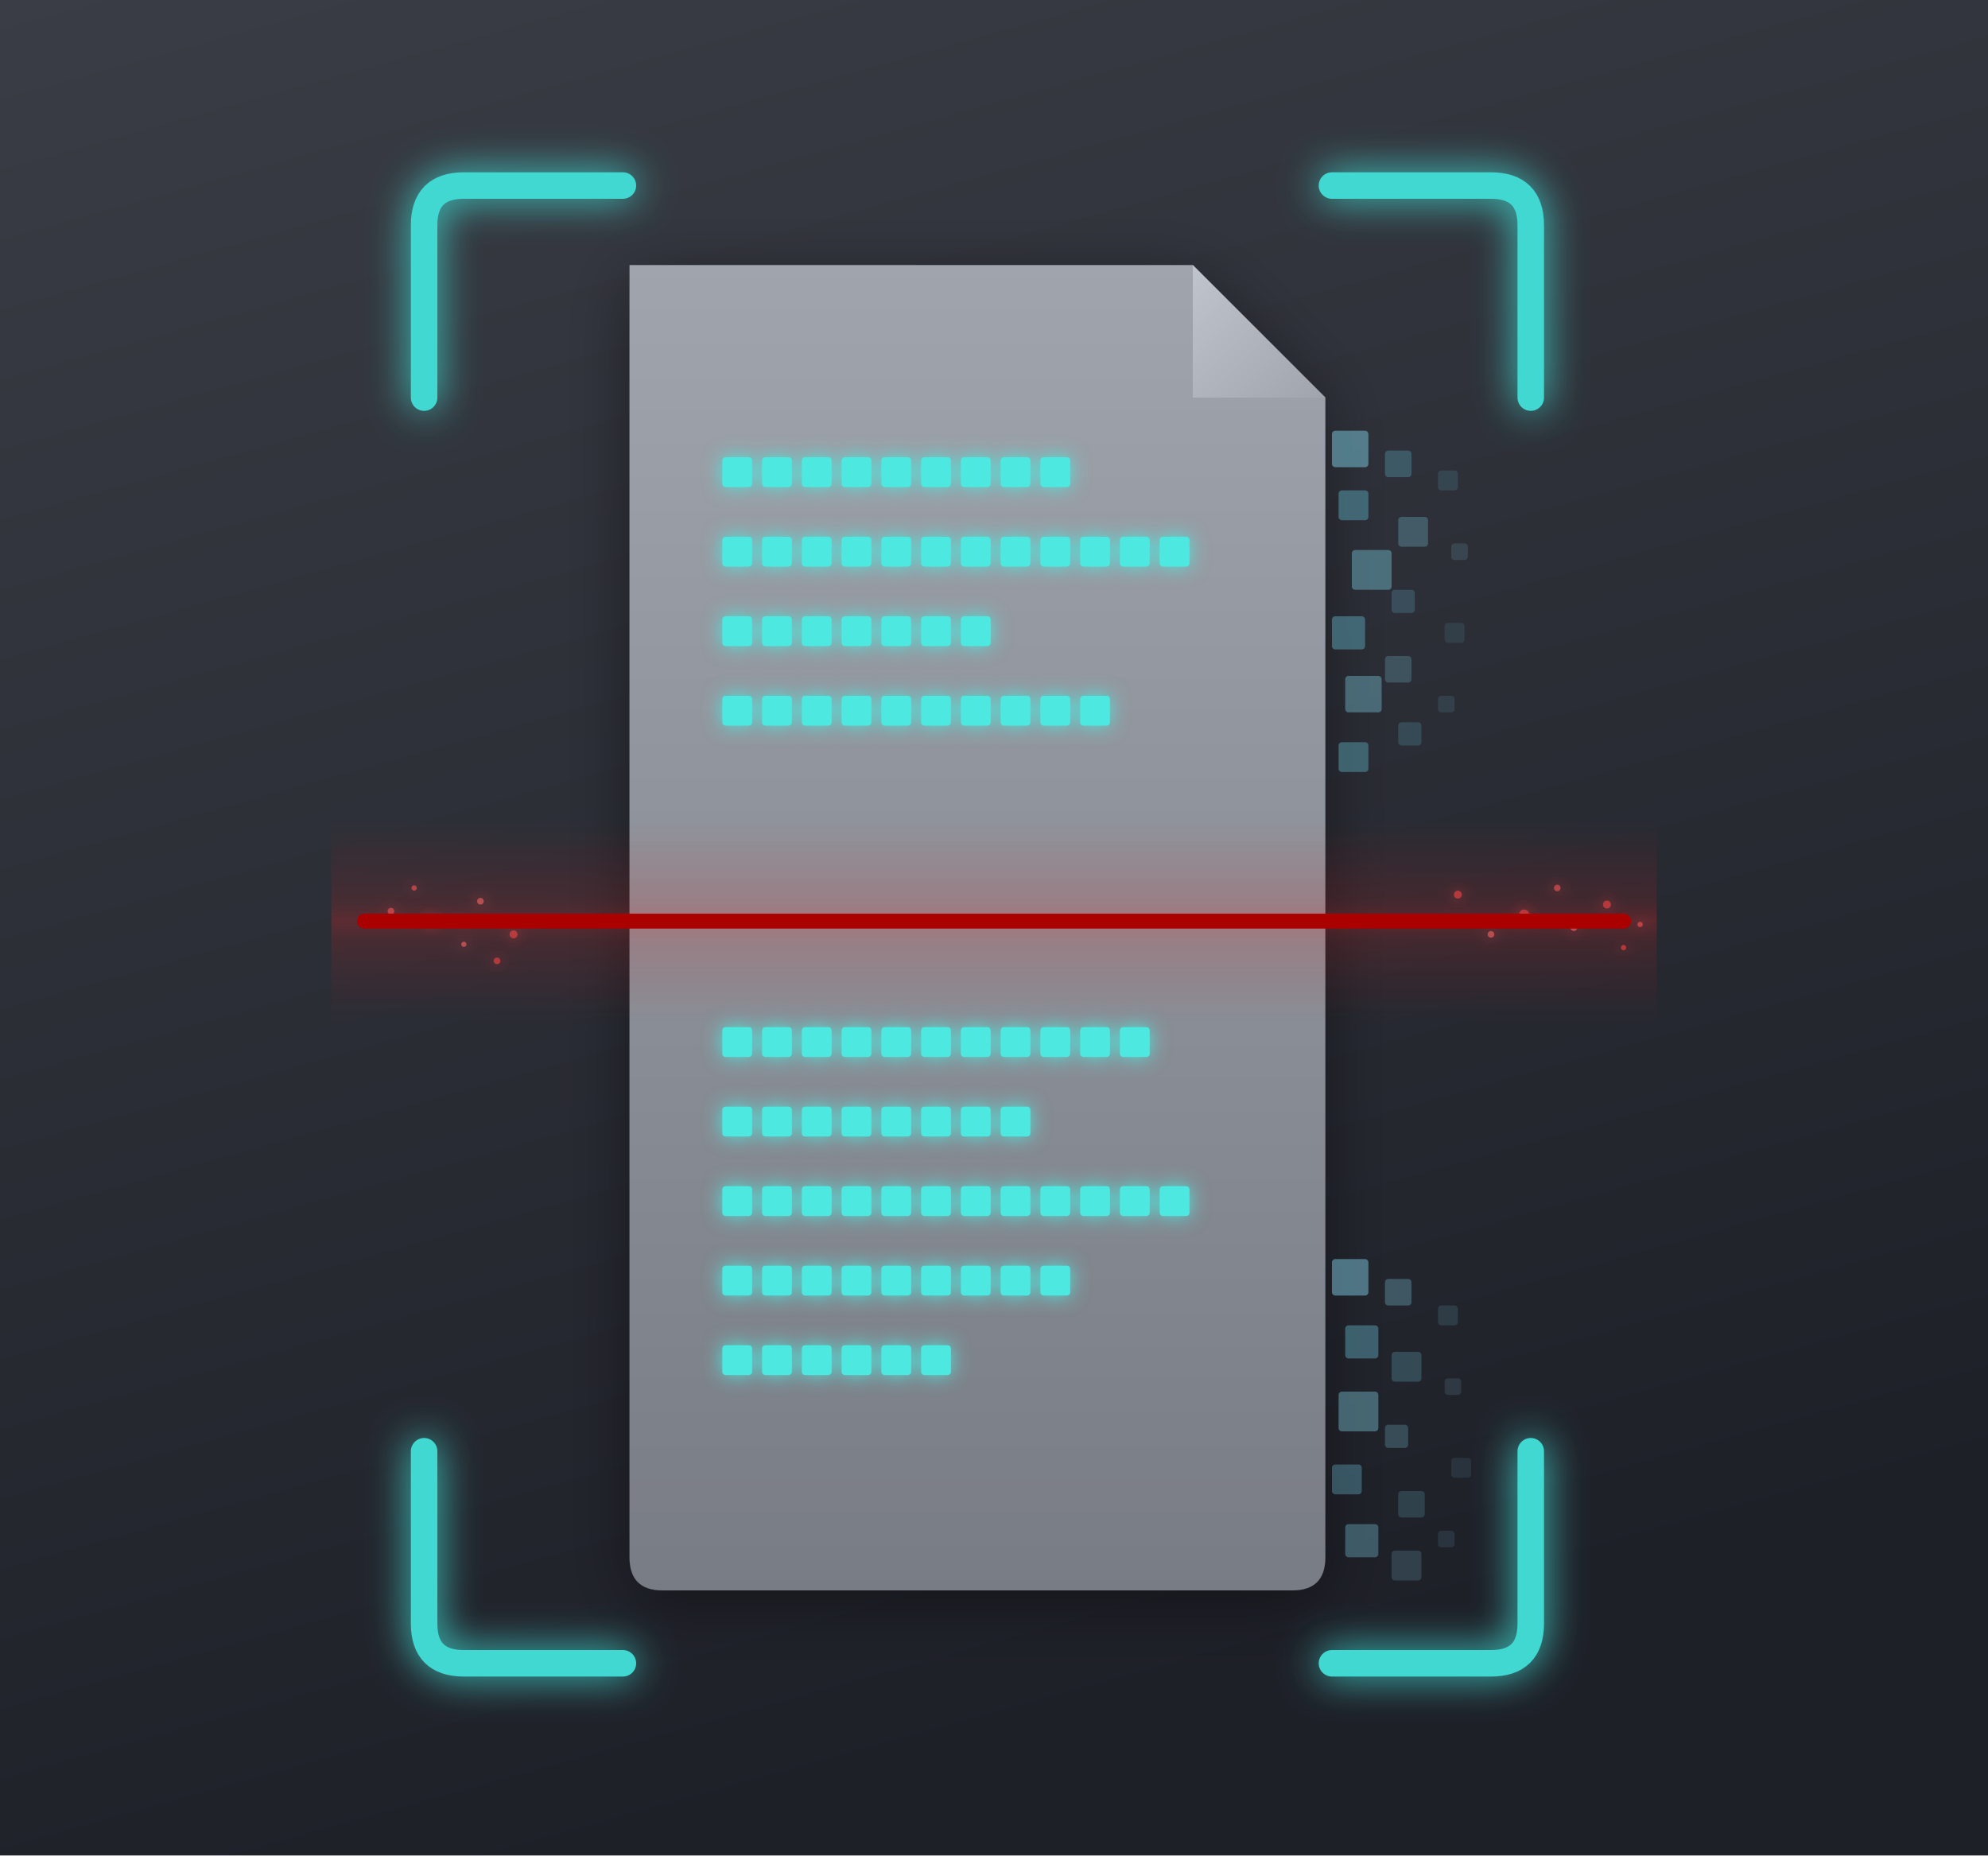
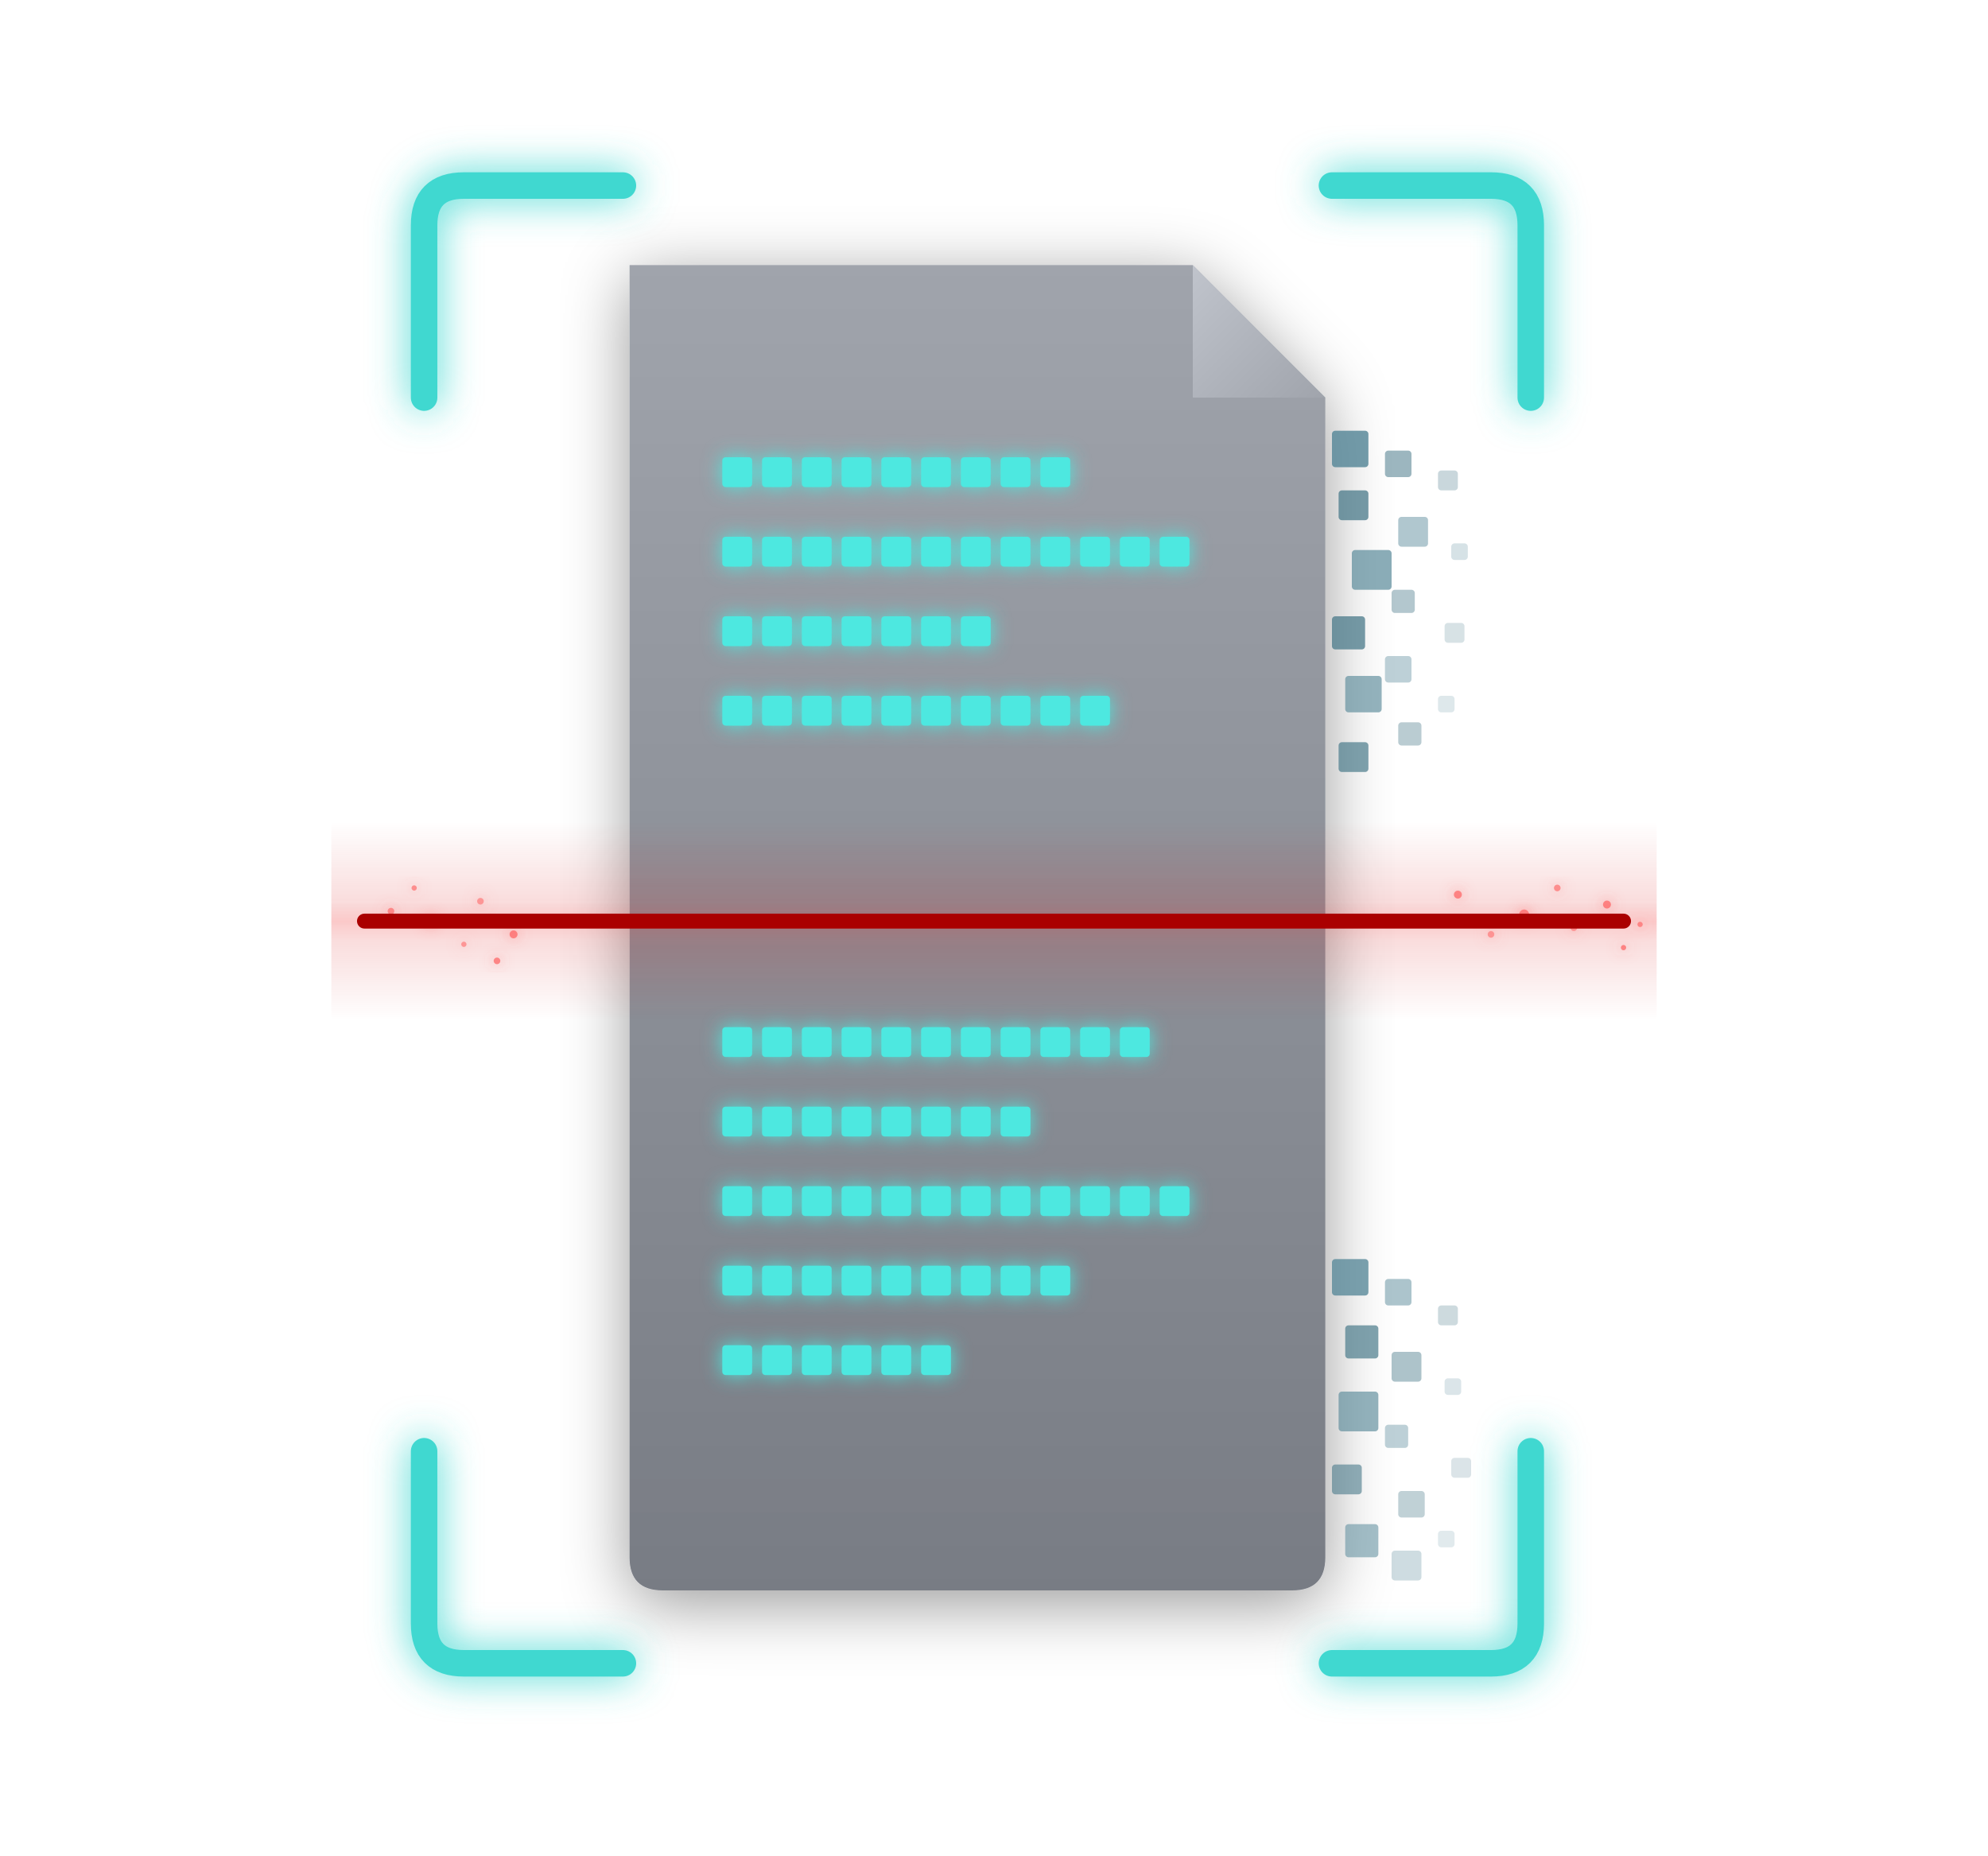
<svg xmlns="http://www.w3.org/2000/svg" viewBox="0 0 600 560" width="600" height="560">
  <defs>
    <linearGradient id="bgGrad" x1="0" y1="0" x2="0.3" y2="1">
      <stop offset="0%" stop-color="#3a3d45" />
      <stop offset="100%" stop-color="#1e2028" />
    </linearGradient>
    <linearGradient id="docGrad" x1="0" y1="0" x2="0" y2="1">
      <stop offset="0%" stop-color="#a0a4ac" />
      <stop offset="100%" stop-color="#787c84" />
    </linearGradient>
    <linearGradient id="foldGrad" x1="0" y1="0" x2="1" y2="1">
      <stop offset="0%" stop-color="#c0c4cc" />
      <stop offset="100%" stop-color="#a0a4ac" />
    </linearGradient>
    <linearGradient id="scanGlow" x1="0" y1="0" x2="0" y2="1">
      <stop offset="0%" stop-color="rgba(200,20,20,0)" />
      <stop offset="40%" stop-color="rgba(220,30,30,0.15)" />
      <stop offset="50%" stop-color="rgba(240,40,40,0.25)" />
      <stop offset="60%" stop-color="rgba(220,30,30,0.15)" />
      <stop offset="100%" stop-color="rgba(200,20,20,0)" />
    </linearGradient>
    <filter id="cyanGlow">
      <feGaussianBlur stdDeviation="6" result="blur" />
      <feMerge>
        <feMergeNode in="blur" />
        <feMergeNode in="SourceGraphic" />
      </feMerge>
    </filter>
    <filter id="pixelGlow">
      <feGaussianBlur stdDeviation="3" result="blur" />
      <feMerge>
        <feMergeNode in="blur" />
        <feMergeNode in="SourceGraphic" />
      </feMerge>
    </filter>
    <filter id="redGlow">
      <feGaussianBlur stdDeviation="5" result="blur" />
      <feMerge>
        <feMergeNode in="blur" />
        <feMergeNode in="SourceGraphic" />
      </feMerge>
    </filter>
    <filter id="docShadow">
      <feDropShadow dx="0" dy="4" stdDeviation="10" flood-color="#000" flood-opacity="0.4" />
    </filter>
    <filter id="particleGlow">
      <feGaussianBlur stdDeviation="2" result="blur" />
      <feMerge>
        <feMergeNode in="blur" />
        <feMergeNode in="SourceGraphic" />
      </feMerge>
    </filter>
  </defs>
-   <rect width="600" height="560" fill="url(#bgGrad)" />
  <g filter="url(#docShadow)">
    <path d="M 190,80 L 360,80 L 400,120 L 400,470 Q 400,480 390,480 L 200,480 Q 190,480 190,470 Z" fill="url(#docGrad)" />
    <path d="M 360,80 L 360,120 L 400,120 Z" fill="url(#foldGrad)" />
  </g>
  <g filter="url(#pixelGlow)">
    <rect x="218" y="138" width="9" height="9" fill="#4de8e0" rx="1" />
    <rect x="230" y="138" width="9" height="9" fill="#4de8e0" rx="1" />
    <rect x="242" y="138" width="9" height="9" fill="#4de8e0" rx="1" />
    <rect x="254" y="138" width="9" height="9" fill="#4de8e0" rx="1" />
    <rect x="266" y="138" width="9" height="9" fill="#4de8e0" rx="1" />
    <rect x="278" y="138" width="9" height="9" fill="#4de8e0" rx="1" />
    <rect x="290" y="138" width="9" height="9" fill="#4de8e0" rx="1" />
    <rect x="302" y="138" width="9" height="9" fill="#4de8e0" rx="1" />
    <rect x="314" y="138" width="9" height="9" fill="#4de8e0" rx="1" />
    <rect x="218" y="162" width="9" height="9" fill="#4de8e0" rx="1" />
    <rect x="230" y="162" width="9" height="9" fill="#4de8e0" rx="1" />
    <rect x="242" y="162" width="9" height="9" fill="#4de8e0" rx="1" />
    <rect x="254" y="162" width="9" height="9" fill="#4de8e0" rx="1" />
    <rect x="266" y="162" width="9" height="9" fill="#4de8e0" rx="1" />
    <rect x="278" y="162" width="9" height="9" fill="#4de8e0" rx="1" />
    <rect x="290" y="162" width="9" height="9" fill="#4de8e0" rx="1" />
    <rect x="302" y="162" width="9" height="9" fill="#4de8e0" rx="1" />
    <rect x="314" y="162" width="9" height="9" fill="#4de8e0" rx="1" />
    <rect x="326" y="162" width="9" height="9" fill="#4de8e0" rx="1" />
    <rect x="338" y="162" width="9" height="9" fill="#4de8e0" rx="1" />
    <rect x="350" y="162" width="9" height="9" fill="#4de8e0" rx="1" />
    <rect x="218" y="186" width="9" height="9" fill="#4de8e0" rx="1" />
    <rect x="230" y="186" width="9" height="9" fill="#4de8e0" rx="1" />
    <rect x="242" y="186" width="9" height="9" fill="#4de8e0" rx="1" />
    <rect x="254" y="186" width="9" height="9" fill="#4de8e0" rx="1" />
    <rect x="266" y="186" width="9" height="9" fill="#4de8e0" rx="1" />
    <rect x="278" y="186" width="9" height="9" fill="#4de8e0" rx="1" />
    <rect x="290" y="186" width="9" height="9" fill="#4de8e0" rx="1" />
    <rect x="218" y="210" width="9" height="9" fill="#4de8e0" rx="1" />
    <rect x="230" y="210" width="9" height="9" fill="#4de8e0" rx="1" />
    <rect x="242" y="210" width="9" height="9" fill="#4de8e0" rx="1" />
    <rect x="254" y="210" width="9" height="9" fill="#4de8e0" rx="1" />
    <rect x="266" y="210" width="9" height="9" fill="#4de8e0" rx="1" />
    <rect x="278" y="210" width="9" height="9" fill="#4de8e0" rx="1" />
    <rect x="290" y="210" width="9" height="9" fill="#4de8e0" rx="1" />
    <rect x="302" y="210" width="9" height="9" fill="#4de8e0" rx="1" />
    <rect x="314" y="210" width="9" height="9" fill="#4de8e0" rx="1" />
    <rect x="326" y="210" width="9" height="9" fill="#4de8e0" rx="1" />
    <rect x="218" y="310" width="9" height="9" fill="#4de8e0" rx="1" />
    <rect x="230" y="310" width="9" height="9" fill="#4de8e0" rx="1" />
    <rect x="242" y="310" width="9" height="9" fill="#4de8e0" rx="1" />
    <rect x="254" y="310" width="9" height="9" fill="#4de8e0" rx="1" />
    <rect x="266" y="310" width="9" height="9" fill="#4de8e0" rx="1" />
    <rect x="278" y="310" width="9" height="9" fill="#4de8e0" rx="1" />
    <rect x="290" y="310" width="9" height="9" fill="#4de8e0" rx="1" />
    <rect x="302" y="310" width="9" height="9" fill="#4de8e0" rx="1" />
    <rect x="314" y="310" width="9" height="9" fill="#4de8e0" rx="1" />
    <rect x="326" y="310" width="9" height="9" fill="#4de8e0" rx="1" />
    <rect x="338" y="310" width="9" height="9" fill="#4de8e0" rx="1" />
    <rect x="218" y="334" width="9" height="9" fill="#4de8e0" rx="1" />
    <rect x="230" y="334" width="9" height="9" fill="#4de8e0" rx="1" />
    <rect x="242" y="334" width="9" height="9" fill="#4de8e0" rx="1" />
    <rect x="254" y="334" width="9" height="9" fill="#4de8e0" rx="1" />
    <rect x="266" y="334" width="9" height="9" fill="#4de8e0" rx="1" />
    <rect x="278" y="334" width="9" height="9" fill="#4de8e0" rx="1" />
    <rect x="290" y="334" width="9" height="9" fill="#4de8e0" rx="1" />
    <rect x="302" y="334" width="9" height="9" fill="#4de8e0" rx="1" />
    <rect x="218" y="358" width="9" height="9" fill="#4de8e0" rx="1" />
    <rect x="230" y="358" width="9" height="9" fill="#4de8e0" rx="1" />
    <rect x="242" y="358" width="9" height="9" fill="#4de8e0" rx="1" />
    <rect x="254" y="358" width="9" height="9" fill="#4de8e0" rx="1" />
    <rect x="266" y="358" width="9" height="9" fill="#4de8e0" rx="1" />
    <rect x="278" y="358" width="9" height="9" fill="#4de8e0" rx="1" />
    <rect x="290" y="358" width="9" height="9" fill="#4de8e0" rx="1" />
    <rect x="302" y="358" width="9" height="9" fill="#4de8e0" rx="1" />
    <rect x="314" y="358" width="9" height="9" fill="#4de8e0" rx="1" />
    <rect x="326" y="358" width="9" height="9" fill="#4de8e0" rx="1" />
    <rect x="338" y="358" width="9" height="9" fill="#4de8e0" rx="1" />
    <rect x="350" y="358" width="9" height="9" fill="#4de8e0" rx="1" />
    <rect x="218" y="382" width="9" height="9" fill="#4de8e0" rx="1" />
    <rect x="230" y="382" width="9" height="9" fill="#4de8e0" rx="1" />
    <rect x="242" y="382" width="9" height="9" fill="#4de8e0" rx="1" />
    <rect x="254" y="382" width="9" height="9" fill="#4de8e0" rx="1" />
    <rect x="266" y="382" width="9" height="9" fill="#4de8e0" rx="1" />
    <rect x="278" y="382" width="9" height="9" fill="#4de8e0" rx="1" />
    <rect x="290" y="382" width="9" height="9" fill="#4de8e0" rx="1" />
    <rect x="302" y="382" width="9" height="9" fill="#4de8e0" rx="1" />
    <rect x="314" y="382" width="9" height="9" fill="#4de8e0" rx="1" />
    <rect x="218" y="406" width="9" height="9" fill="#4de8e0" rx="1" />
    <rect x="230" y="406" width="9" height="9" fill="#4de8e0" rx="1" />
    <rect x="242" y="406" width="9" height="9" fill="#4de8e0" rx="1" />
    <rect x="254" y="406" width="9" height="9" fill="#4de8e0" rx="1" />
    <rect x="266" y="406" width="9" height="9" fill="#4de8e0" rx="1" />
    <rect x="278" y="406" width="9" height="9" fill="#4de8e0" rx="1" />
  </g>
  <rect x="402" y="130" width="11" height="11" fill="#5a8a9a" opacity="0.85" rx="1" />
  <rect x="404" y="148" width="9" height="9" fill="#4a7a8a" opacity="0.75" rx="1" />
  <rect x="408" y="166" width="12" height="12" fill="#5a8a9a" opacity="0.7" rx="1" />
  <rect x="402" y="186" width="10" height="10" fill="#4a7a8a" opacity="0.75" rx="1" />
  <rect x="406" y="204" width="11" height="11" fill="#5a8a9a" opacity="0.65" rx="1" />
  <rect x="404" y="224" width="9" height="9" fill="#4a7a8a" opacity="0.7" rx="1" />
  <rect x="402" y="380" width="11" height="11" fill="#5a8a9a" opacity="0.8" rx="1" />
  <rect x="406" y="400" width="10" height="10" fill="#4a7a8a" opacity="0.7" rx="1" />
  <rect x="404" y="420" width="12" height="12" fill="#5a8a9a" opacity="0.65" rx="1" />
  <rect x="402" y="442" width="9" height="9" fill="#4a7a8a" opacity="0.6" rx="1" />
  <rect x="406" y="460" width="10" height="10" fill="#5a8a9a" opacity="0.55" rx="1" />
  <rect x="418" y="136" width="8" height="8" fill="#4a7a8a" opacity="0.55" rx="1" />
  <rect x="422" y="156" width="9" height="9" fill="#5a8a9a" opacity="0.48" rx="1" />
  <rect x="420" y="178" width="7" height="7" fill="#4a7a8a" opacity="0.42" rx="1" />
  <rect x="418" y="198" width="8" height="8" fill="#5a8a9a" opacity="0.4" rx="1" />
  <rect x="422" y="218" width="7" height="7" fill="#4a7a8a" opacity="0.38" rx="1" />
  <rect x="418" y="386" width="8" height="8" fill="#5a8a9a" opacity="0.5" rx="1" />
  <rect x="420" y="408" width="9" height="9" fill="#4a7a8a" opacity="0.45" rx="1" />
  <rect x="418" y="430" width="7" height="7" fill="#5a8a9a" opacity="0.4" rx="1" />
  <rect x="422" y="450" width="8" height="8" fill="#4a7a8a" opacity="0.35" rx="1" />
  <rect x="420" y="468" width="9" height="9" fill="#5a8a9a" opacity="0.3" rx="1" />
  <rect x="434" y="142" width="6" height="6" fill="#4a7a8a" opacity="0.3" rx="1" />
  <rect x="438" y="164" width="5" height="5" fill="#5a8a9a" opacity="0.25" rx="1" />
  <rect x="436" y="188" width="6" height="6" fill="#4a7a8a" opacity="0.22" rx="1" />
  <rect x="434" y="210" width="5" height="5" fill="#5a8a9a" opacity="0.2" rx="1" />
  <rect x="434" y="394" width="6" height="6" fill="#4a7a8a" opacity="0.28" rx="1" />
  <rect x="436" y="416" width="5" height="5" fill="#5a8a9a" opacity="0.22" rx="1" />
  <rect x="438" y="440" width="6" height="6" fill="#4a7a8a" opacity="0.2" rx="1" />
  <rect x="434" y="462" width="5" height="5" fill="#5a8a9a" opacity="0.18" rx="1" />
  <rect x="100" y="248" width="400" height="60" fill="url(#scanGlow)" />
  <g filter="url(#particleGlow)" opacity="0.6">
    <circle cx="130" cy="278" r="1.5" fill="#ff4444" />
    <circle cx="145" cy="272" r="1" fill="#ff6666" />
    <circle cx="155" cy="282" r="1.2" fill="#ff4444" />
    <circle cx="118" cy="275" r="1" fill="#ff5555" />
    <circle cx="140" cy="285" r="0.8" fill="#ff6666" />
    <circle cx="460" cy="276" r="1.5" fill="#ff4444" />
    <circle cx="475" cy="280" r="1" fill="#ff6666" />
    <circle cx="485" cy="273" r="1.2" fill="#ff4444" />
    <circle cx="495" cy="279" r="0.8" fill="#ff5555" />
    <circle cx="450" cy="282" r="1" fill="#ff6666" />
    <circle cx="440" cy="270" r="1.2" fill="#ff4444" />
    <circle cx="125" cy="268" r="0.8" fill="#ff5555" />
    <circle cx="150" cy="290" r="1" fill="#ff4444" />
    <circle cx="470" cy="268" r="1" fill="#ff5555" />
    <circle cx="490" cy="286" r="0.8" fill="#ff4444" />
  </g>
  <line x1="110" y1="278" x2="490" y2="278" stroke="#aa0000" stroke-width="4.5" stroke-linecap="round" />
  <line x1="110" y1="278" x2="490" y2="278" stroke="#dd2222" stroke-width="3" stroke-linecap="round" filter="url(#redGlow)" />
  <g stroke="#40d8d0" stroke-width="8" stroke-linecap="round" stroke-linejoin="round" fill="none" filter="url(#cyanGlow)">
    <path d="M 128,120 L 128,68 Q 128,56 140,56 L 188,56" />
    <path d="M 402,56 L 450,56 Q 462,56 462,68 L 462,120" />
    <path d="M 128,438 L 128,490 Q 128,502 140,502 L 188,502" />
    <path d="M 402,502 L 450,502 Q 462,502 462,490 L 462,438" />
  </g>
</svg>
